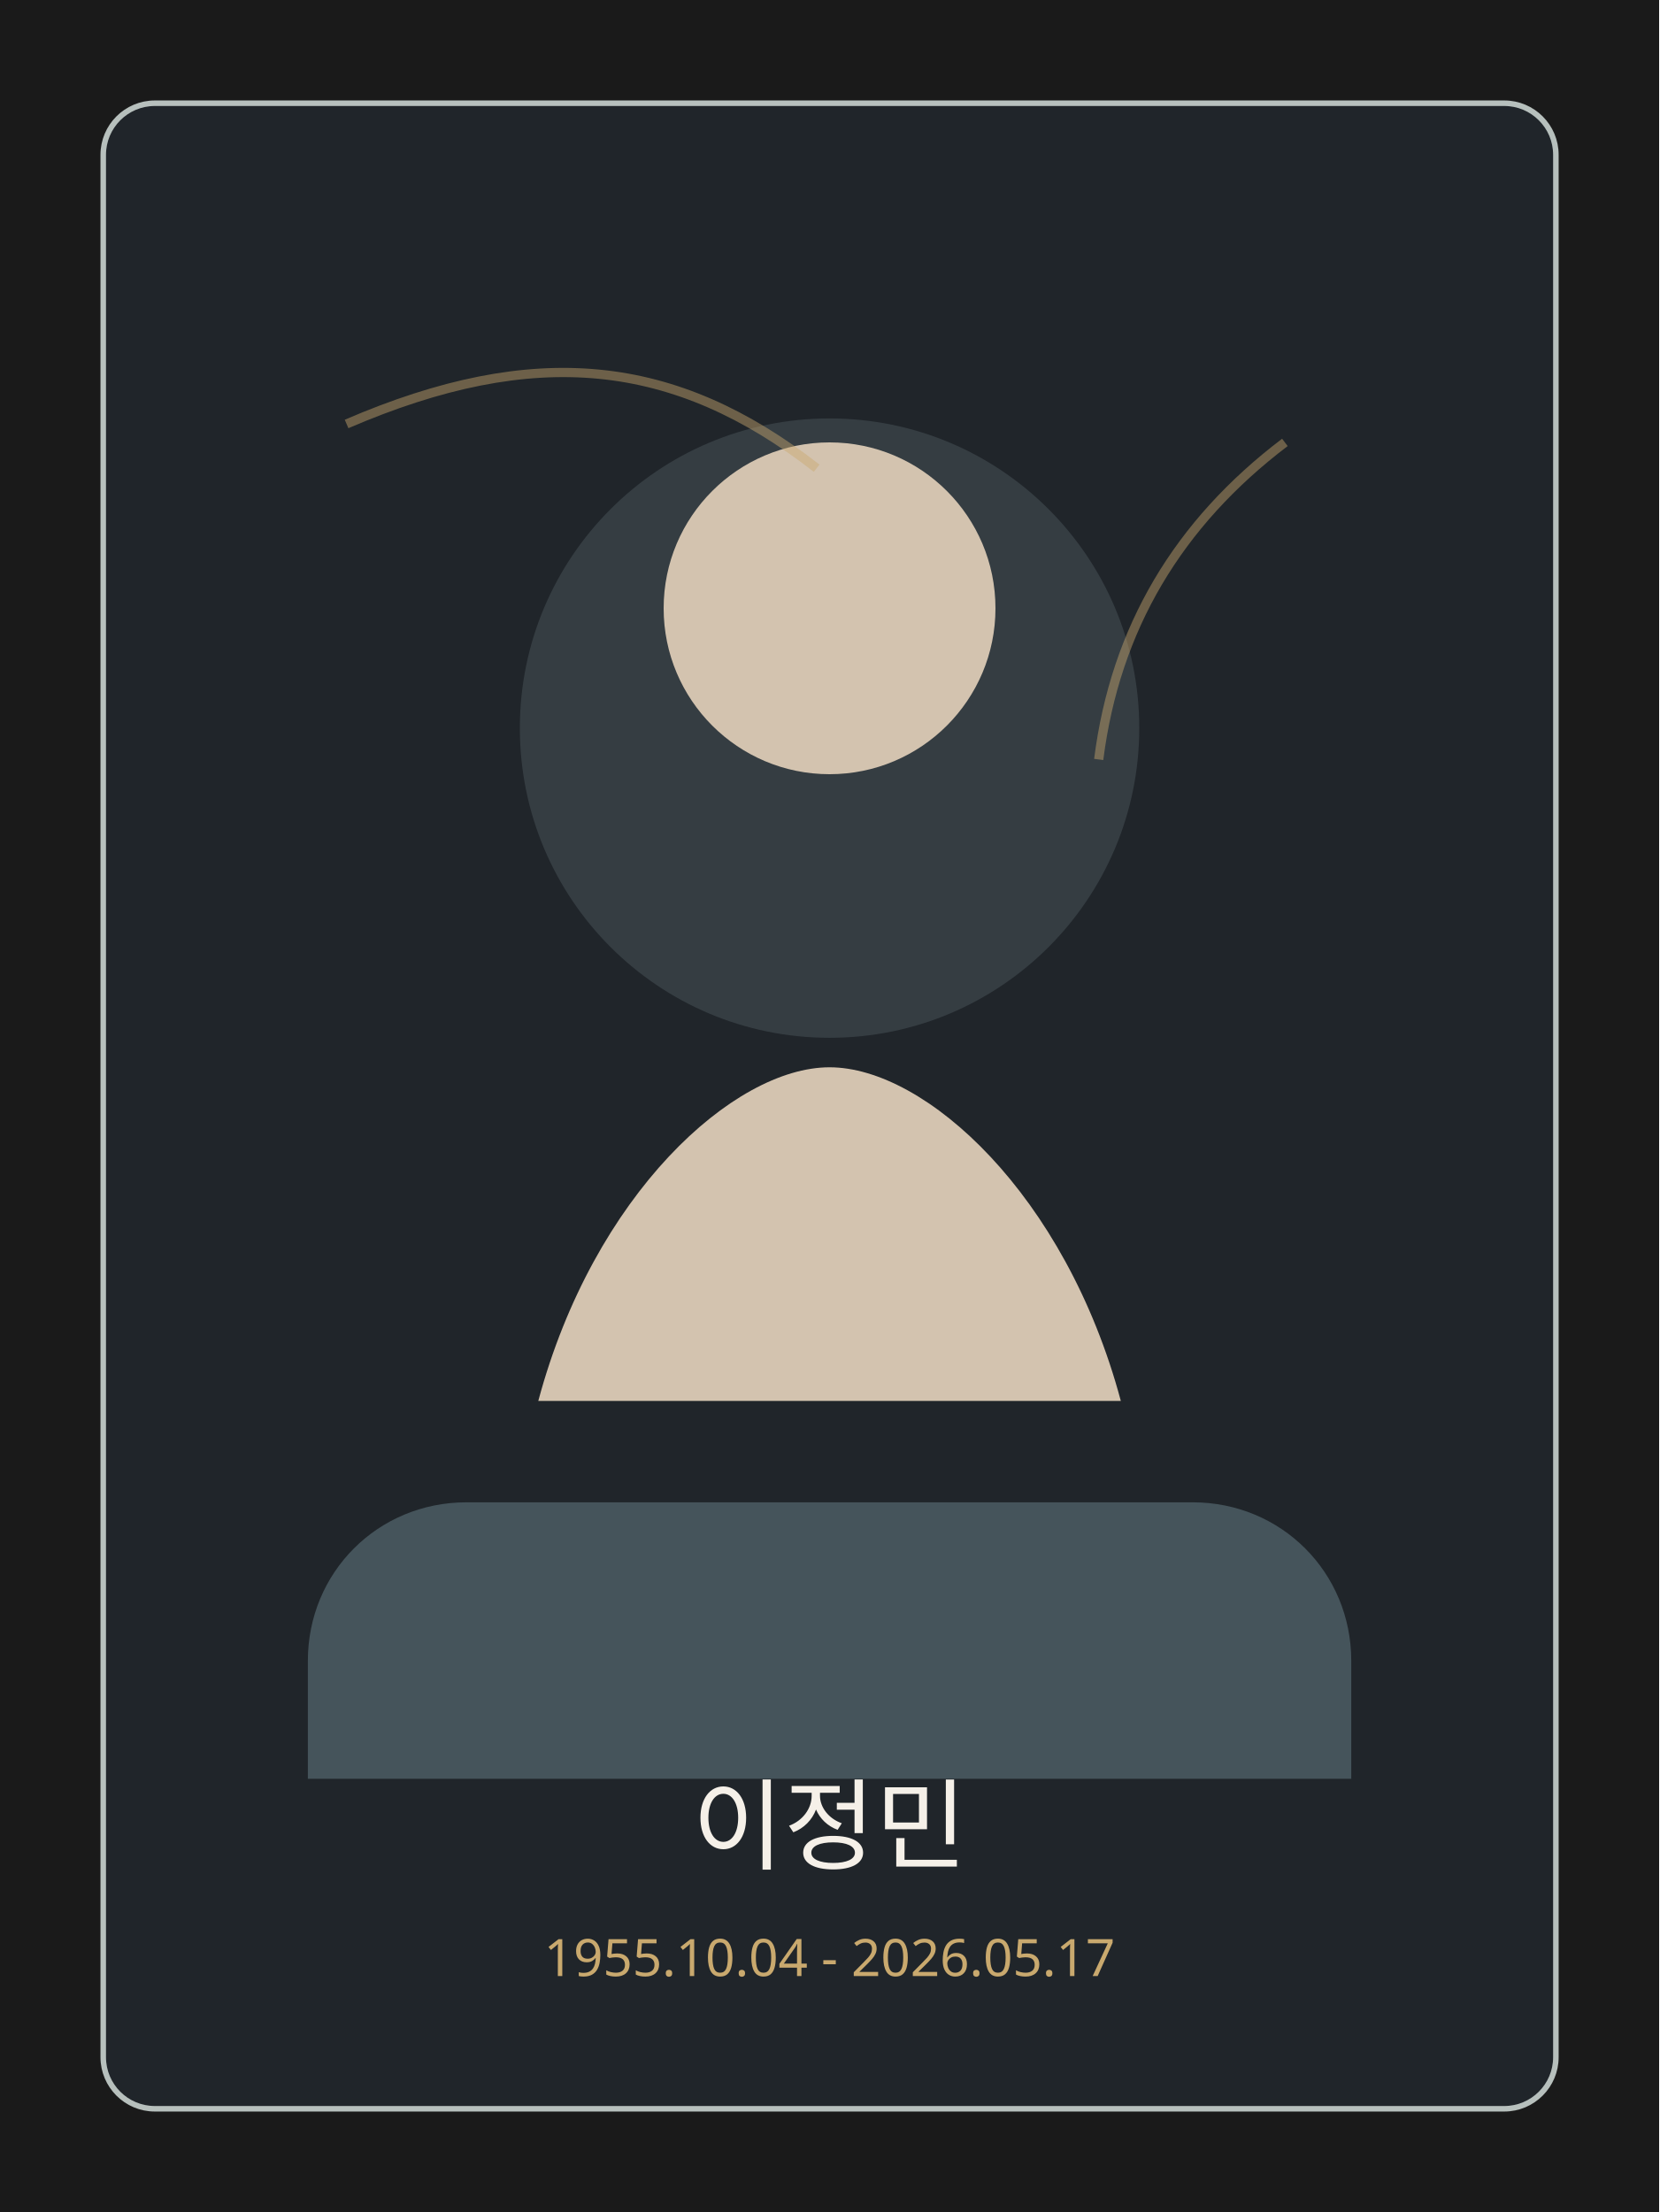
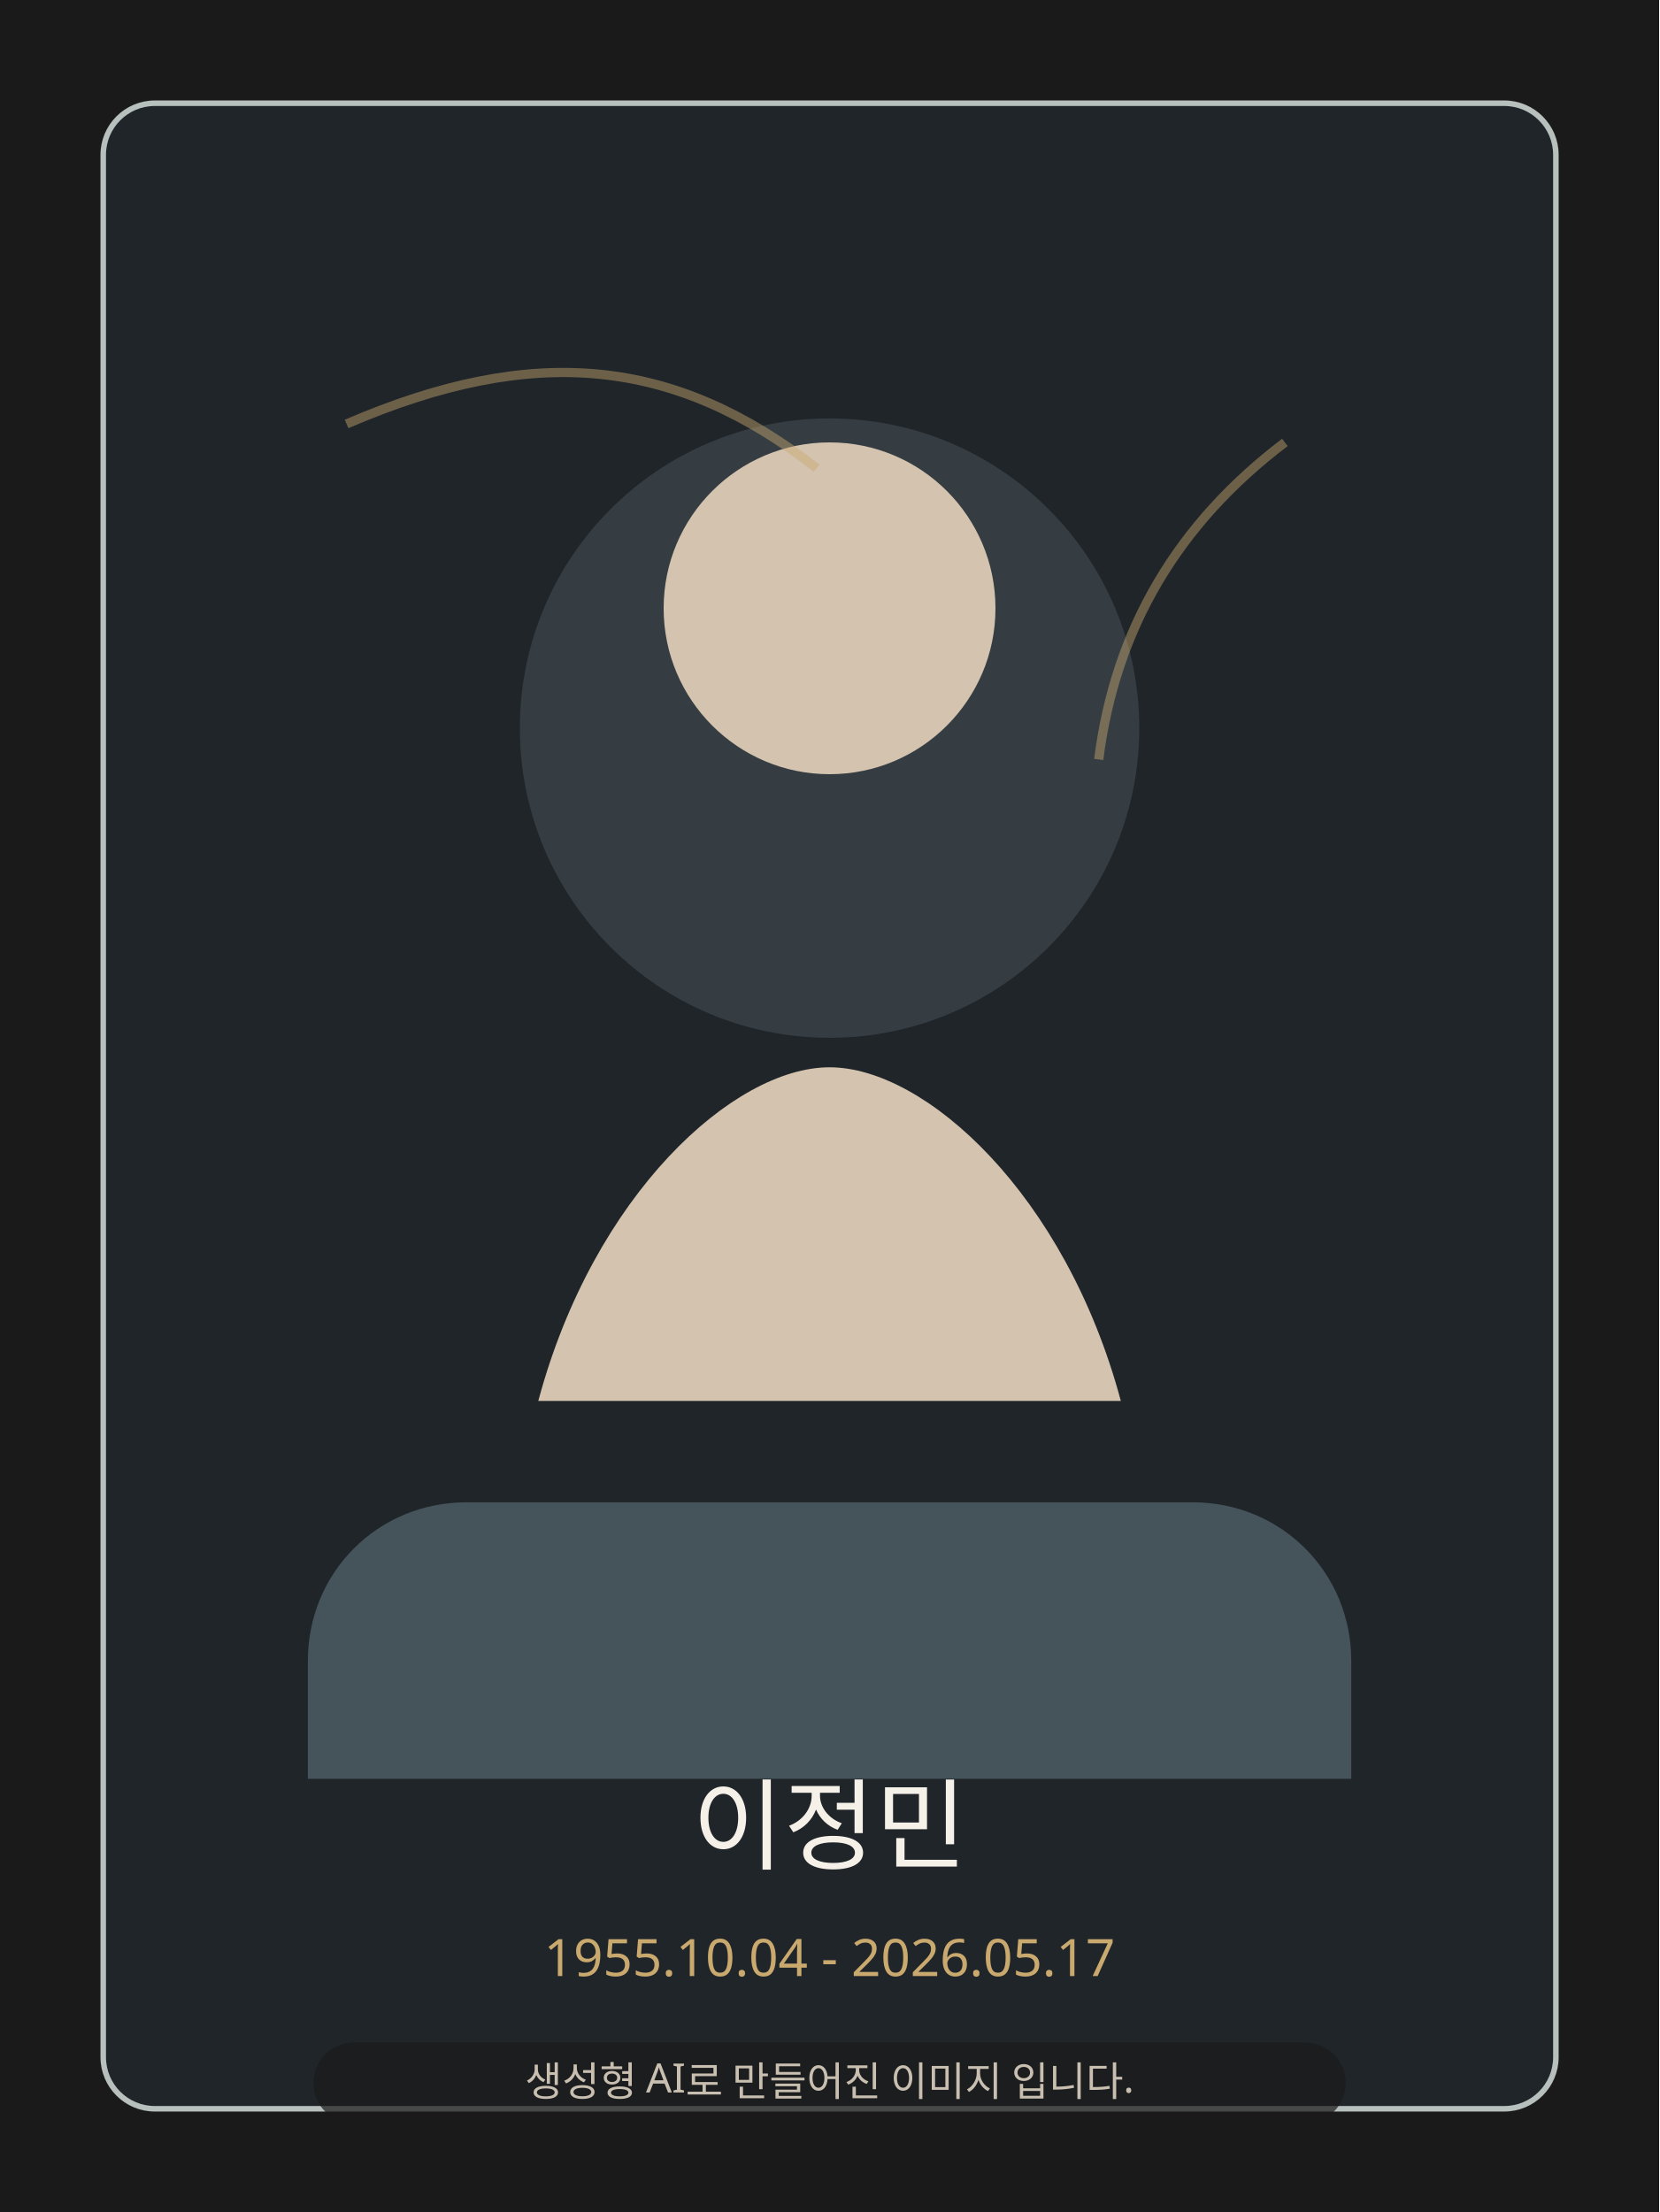
<svg xmlns="http://www.w3.org/2000/svg" width="900" height="1200" viewBox="0 0 900 1200" role="img" aria-labelledby="title desc">
  <rect width="900" height="1200" fill="#1a1a1a" />
  <rect x="56" y="56" width="788" height="1088" rx="28" fill="#20252a" stroke="#b7c0bd" stroke-width="3" />
  <circle cx="450" cy="395" r="168" fill="#353d42" />
  <circle cx="450" cy="330" r="90" fill="#d3c3af" />
  <path d="M292 760c30-112 106-181 158-181s128 69 158 181" fill="#d3c3af" />
  <path d="M253 815h394c48 0 86 38 86 86v64H167v-64c0-48 38-86 86-86Z" fill="#45545b" />
  <path d="M188 230c102-44 178-36 255 24" fill="none" stroke="#c9a96e" stroke-width="5" opacity=".45" />
  <path d="M697 240c-58 44-92 101-101 172" fill="none" stroke="#c9a96e" stroke-width="5" opacity=".45" />
  <text x="450" y="1010" text-anchor="middle" font-family="serif" font-size="54" fill="#f5f0e8">이정민</text>
  <text x="450" y="1072" text-anchor="middle" font-family="sans-serif" font-size="28" fill="#c9a96e">1955.10.04 - 2026.05.17</text>
+   <rect x="170" y="1108" width="560" height="44" rx="22" fill="#1a1a1a" opacity=".72" />
+   <text x="450" y="1137" text-anchor="middle" font-family="sans-serif" font-size="22" fill="#c8bfb0">생성형 AI로 만들어진 이미지 입니다.</text>
</svg>
